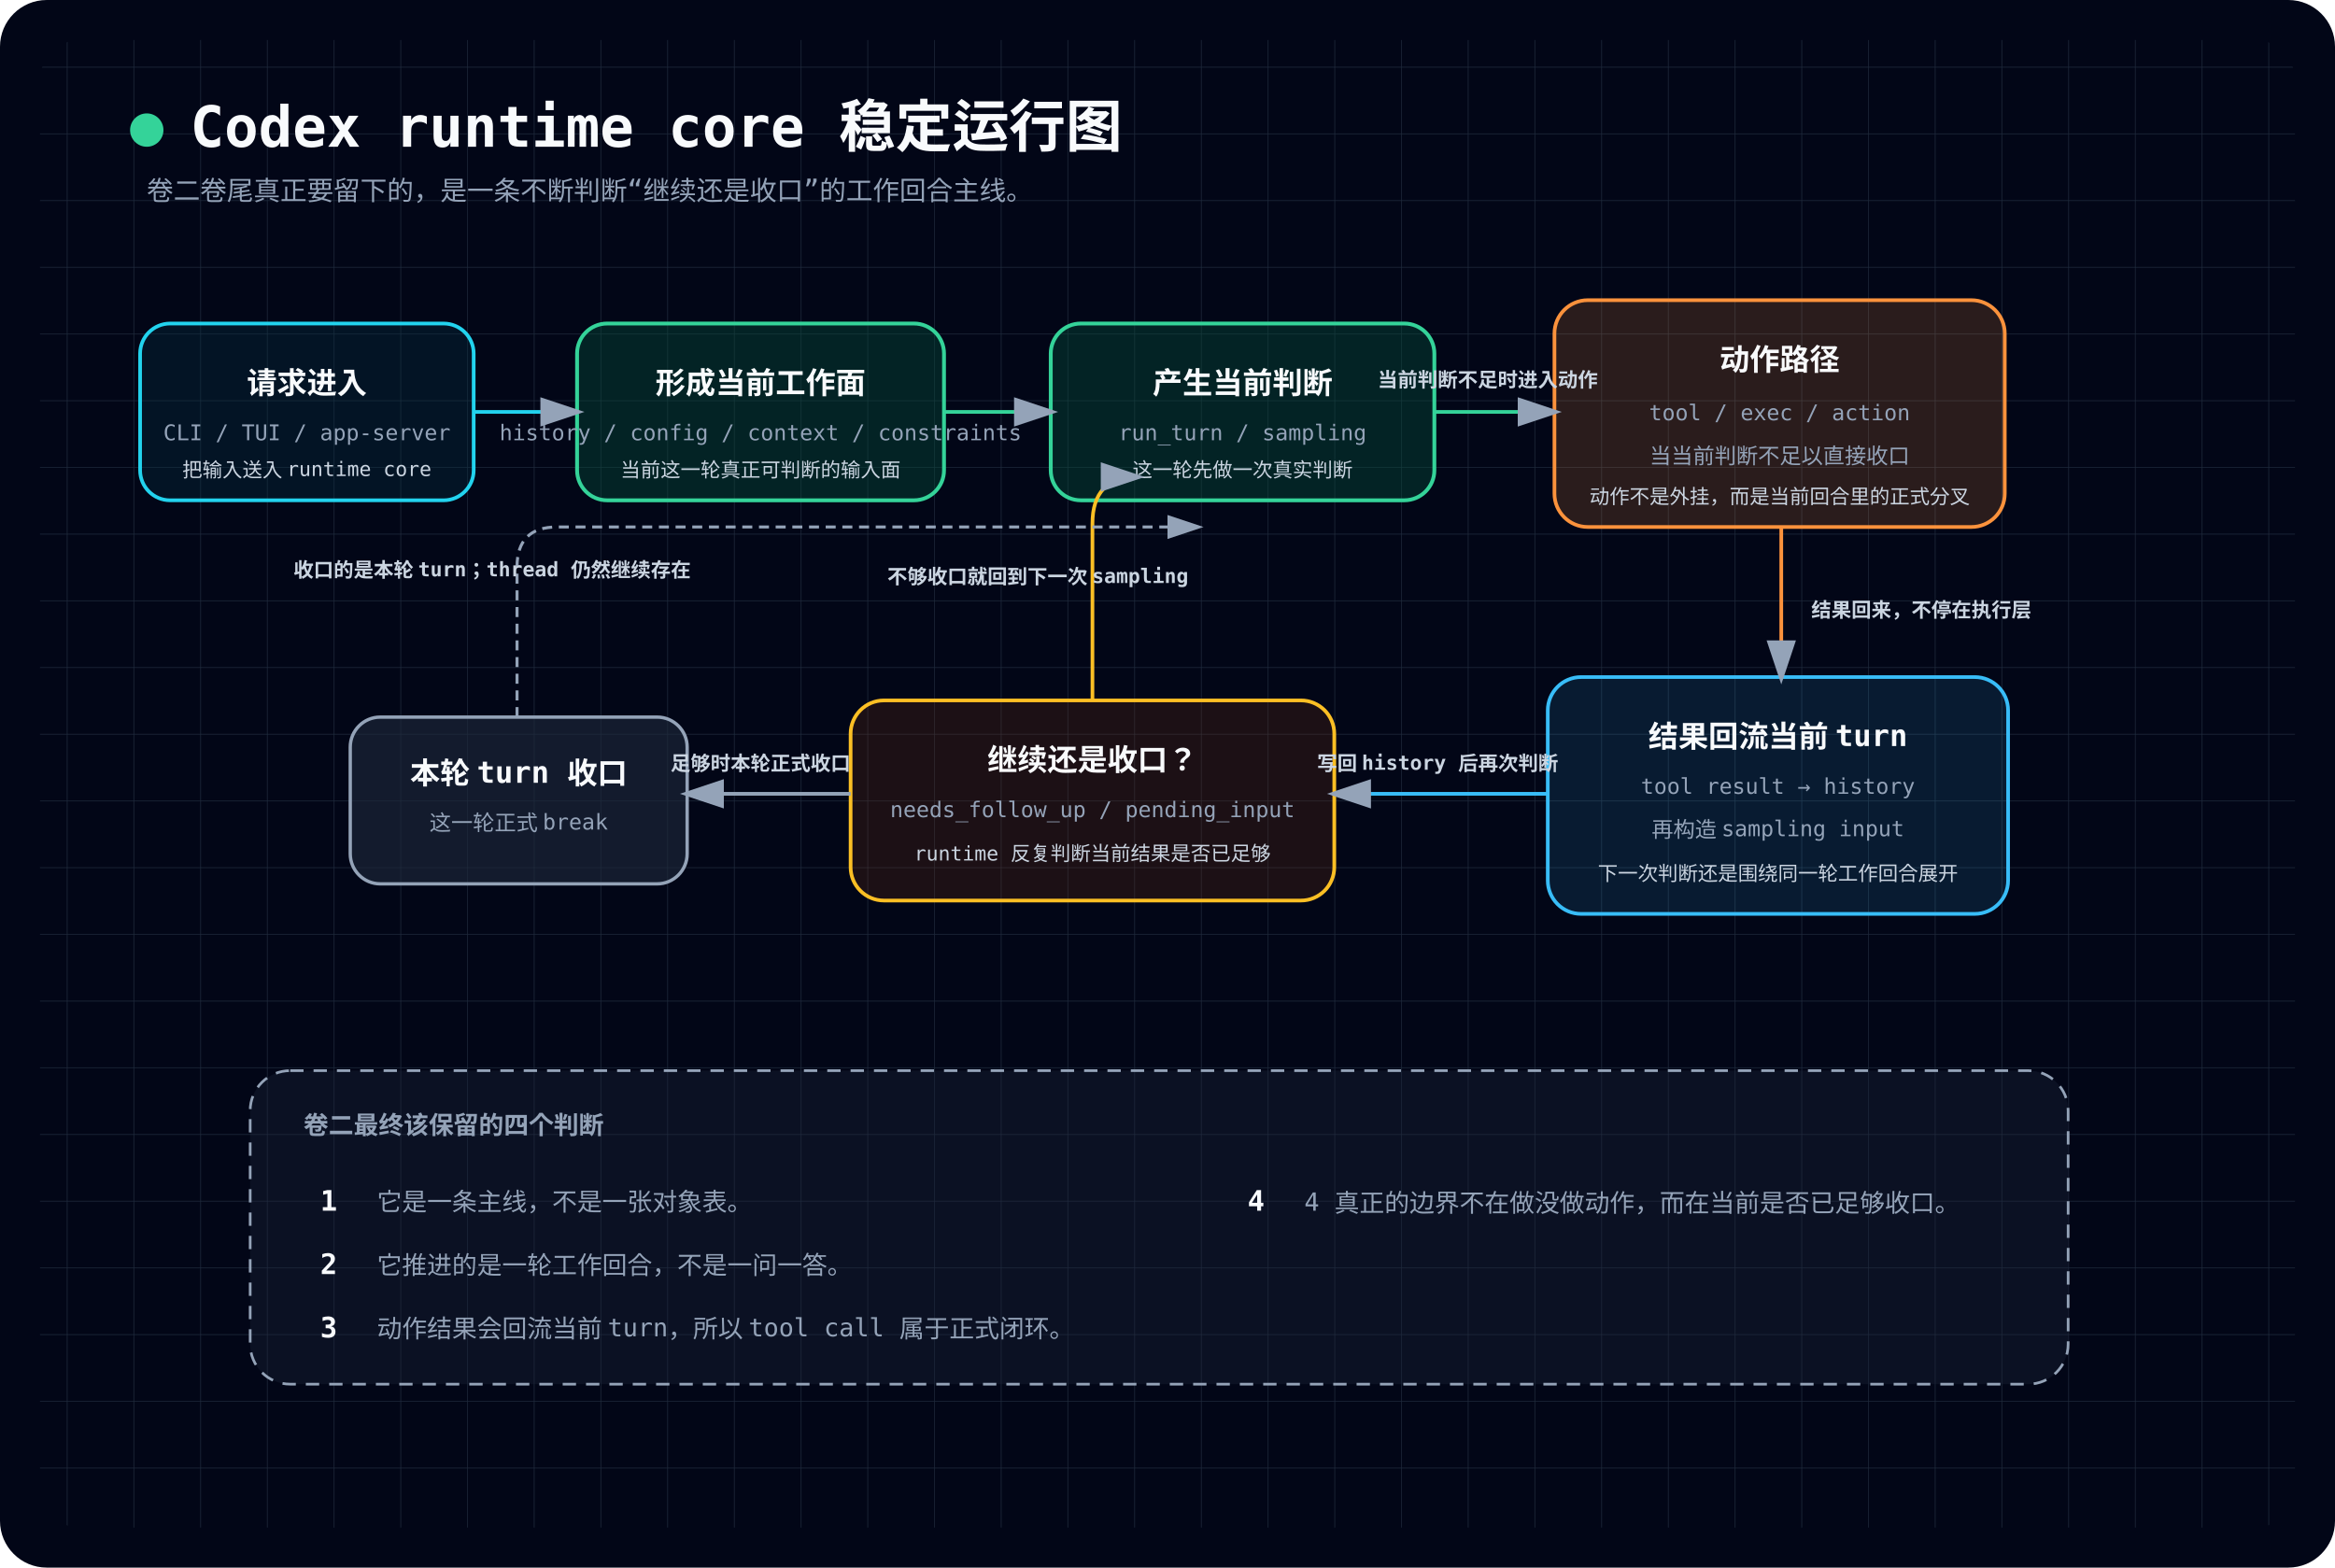
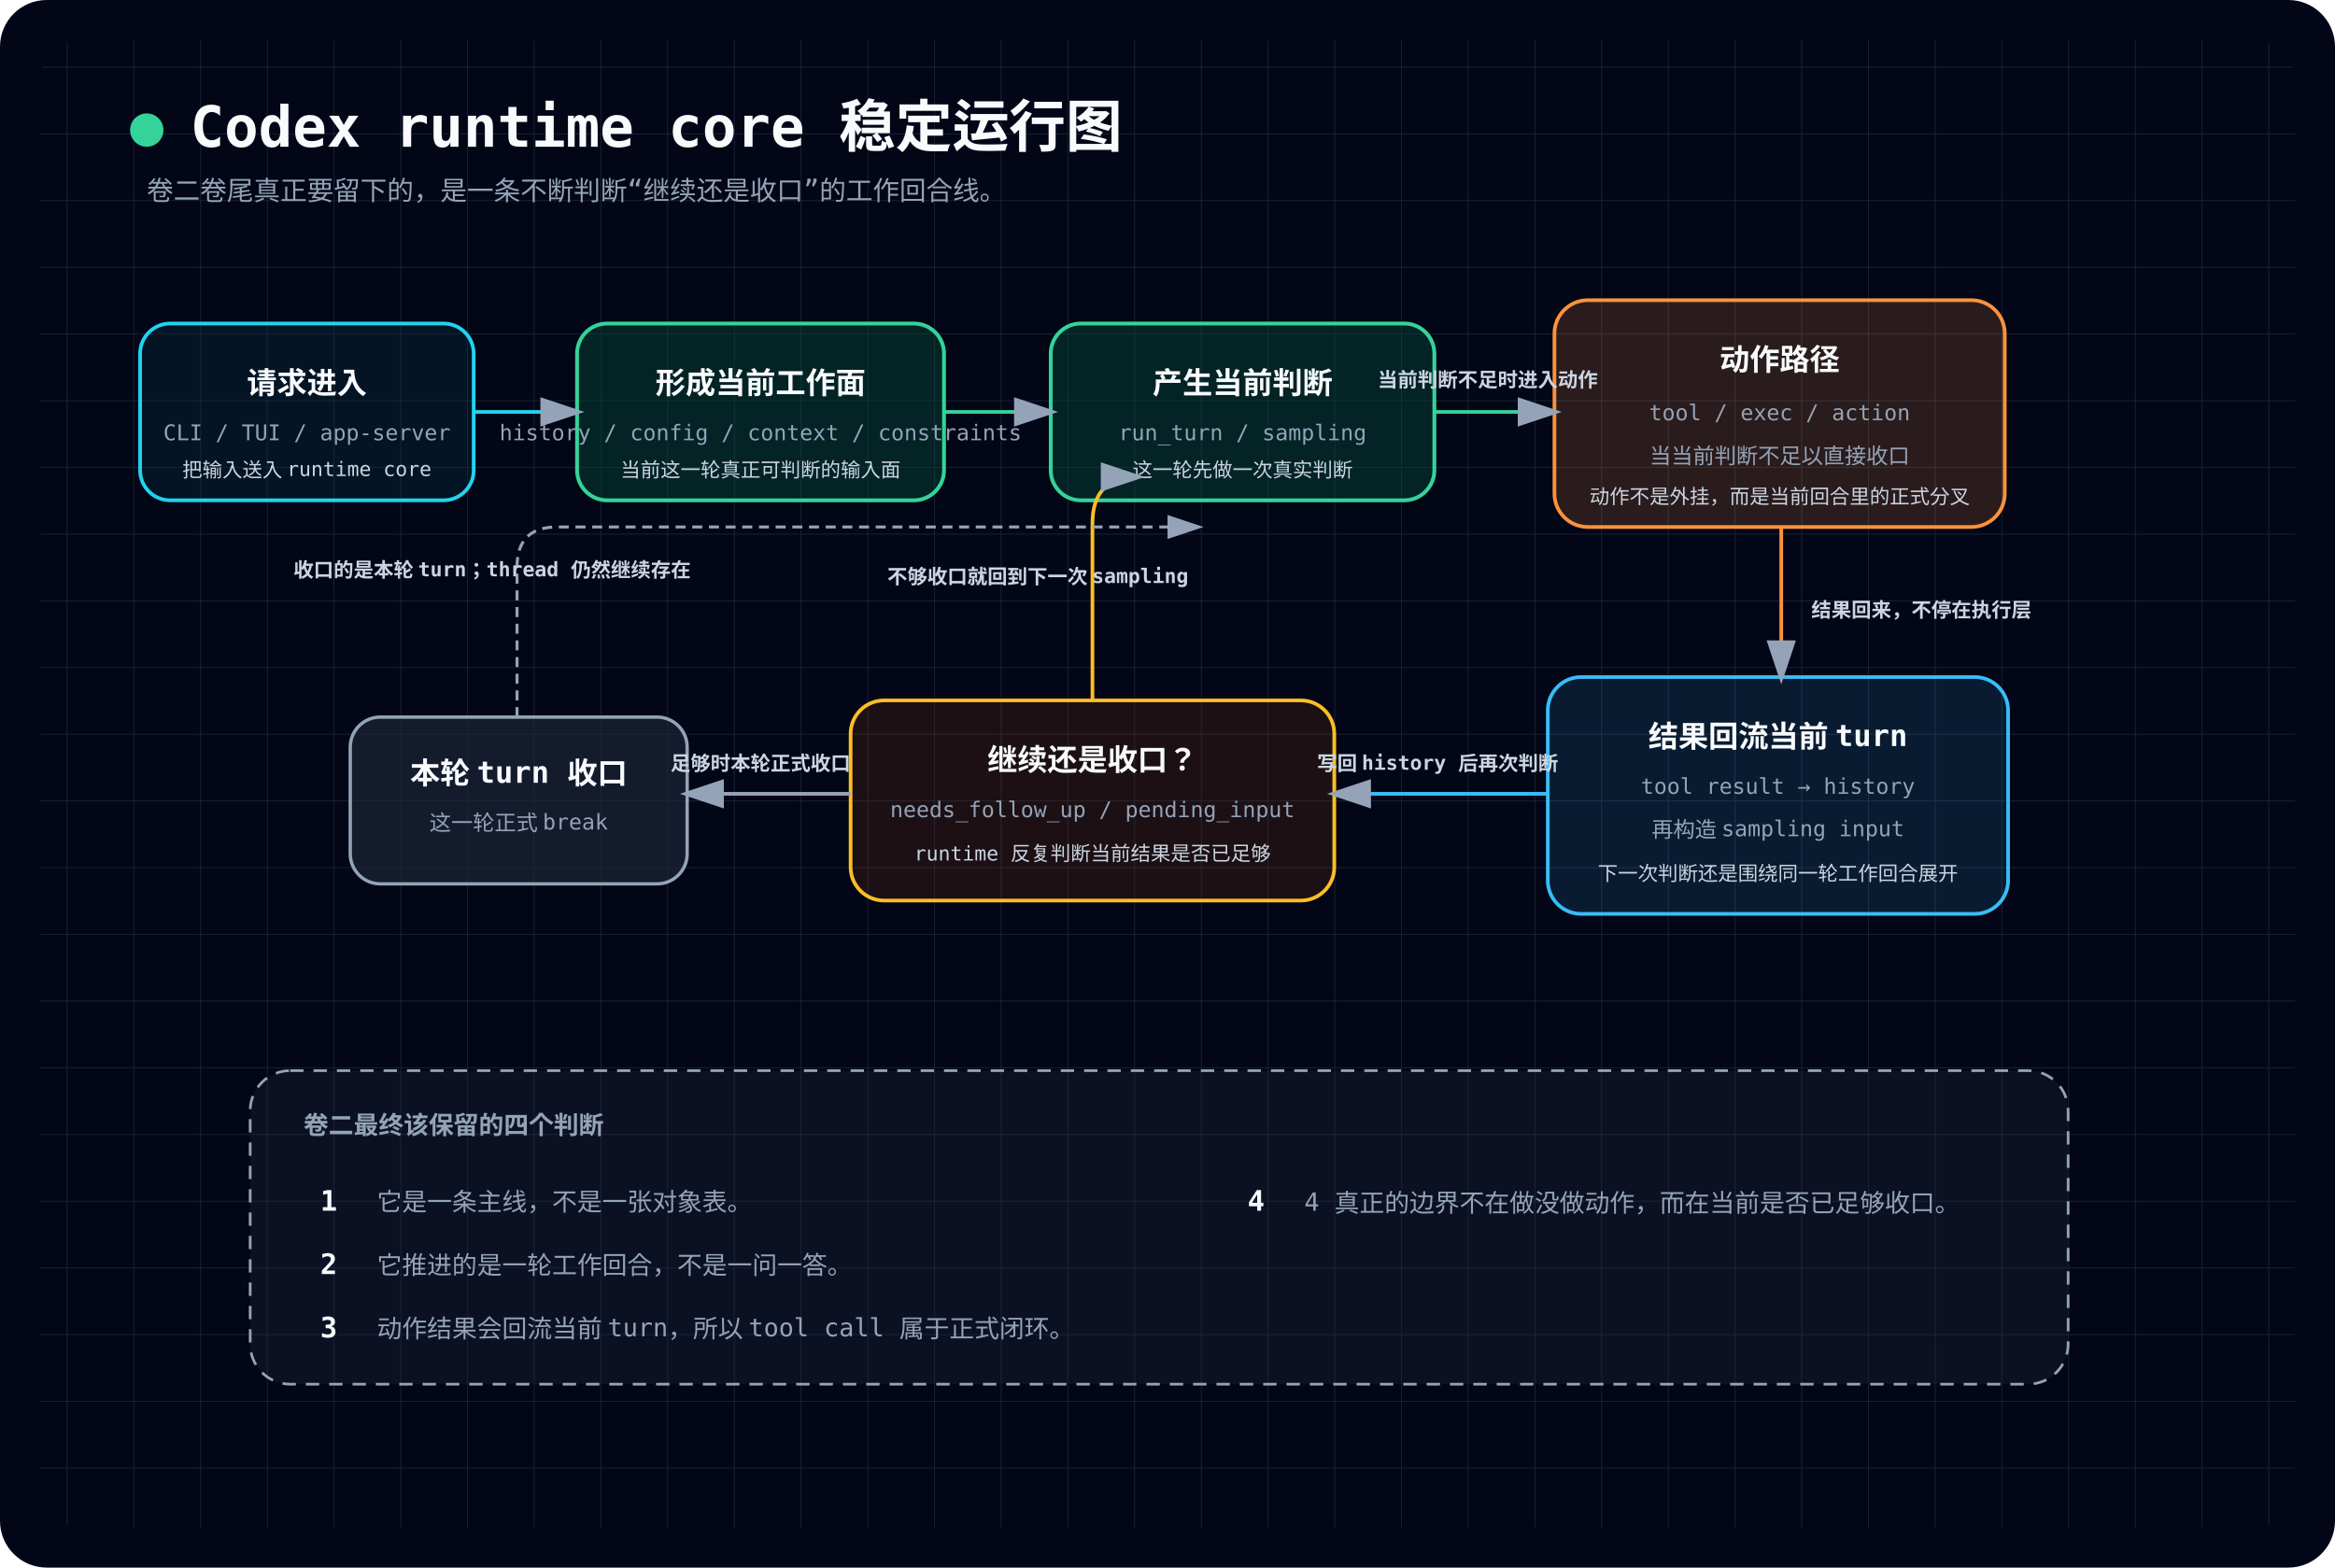
<svg xmlns="http://www.w3.org/2000/svg" width="1400" height="940" viewBox="0 0 1400 940" fill="none">
  <defs>
    <pattern id="grid" width="40" height="40" patternUnits="userSpaceOnUse">
      <path d="M 40 0 L 0 0 0 40" fill="none" stroke="#1e293b" stroke-width="0.8" />
    </pattern>
    <marker id="arrowhead" markerWidth="12" markerHeight="8" refX="10" refY="4" orient="auto">
      <polygon points="0 0, 12 4, 0 8" fill="#94a3b8" />
    </marker>
    <style>
      .title { font: 700 34px 'JetBrains Mono', 'SFMono-Regular', Consolas, monospace; fill: #f8fafc; }
      .subtitle { font: 500 16px 'JetBrains Mono', 'SFMono-Regular', Consolas, monospace; fill: #94a3b8; }
      .section { font: 700 15px 'JetBrains Mono', 'SFMono-Regular', Consolas, monospace; }
      .label { font: 700 18px 'JetBrains Mono', 'SFMono-Regular', Consolas, monospace; fill: #f8fafc; }
      .sub { font: 500 13px 'JetBrains Mono', 'SFMono-Regular', Consolas, monospace; fill: #94a3b8; }
      .tiny { font: 500 12px 'JetBrains Mono', 'SFMono-Regular', Consolas, monospace; fill: #cbd5e1; }
      .legend { font: 600 12px 'JetBrains Mono', 'SFMono-Regular', Consolas, monospace; fill: #cbd5e1; }
    </style>
  </defs>
  <rect width="1400" height="940" rx="28" fill="#020617" />
  <rect x="24" y="24" width="1352" height="892" rx="24" fill="url(#grid)" />
  <circle cx="88" cy="78" r="10" fill="#34d399" />
  <text x="114" y="88" class="title">Codex runtime core 稳定运行图</text>
-   <text x="88" y="120" class="subtitle">卷二卷尾真正要留下的，是一条不断判断“继续还是收口”的工作回合主线。</text>
+   <text x="88" y="120" class="subtitle">卷二卷尾真正要留下的，是一条不断判断“继续还是收口”的工作回合线。</text>
  <rect x="84" y="194" width="200" height="106" rx="18" fill="rgba(8,51,68,0.32)" stroke="#22d3ee" stroke-width="2.2" />
  <text x="184" y="236" text-anchor="middle" class="label">请求进入</text>
  <text x="184" y="264" text-anchor="middle" class="sub">CLI / TUI / app-server</text>
  <text x="184" y="286" text-anchor="middle" class="tiny">把输入送入 runtime core</text>
  <rect x="346" y="194" width="220" height="106" rx="18" fill="rgba(6,78,59,0.4)" stroke="#34d399" stroke-width="2.3" />
  <text x="456" y="236" text-anchor="middle" class="label">形成当前工作面</text>
  <text x="456" y="264" text-anchor="middle" class="sub">history / config / context / constraints</text>
  <text x="456" y="286" text-anchor="middle" class="tiny">当前这一轮真正可判断的输入面</text>
  <rect x="630" y="194" width="230" height="106" rx="18" fill="rgba(6,78,59,0.4)" stroke="#34d399" stroke-width="2.3" />
  <text x="745" y="236" text-anchor="middle" class="label">产生当前判断</text>
  <text x="745" y="264" text-anchor="middle" class="sub">run_turn / sampling</text>
  <text x="745" y="286" text-anchor="middle" class="tiny">这一轮先做一次真实判断</text>
  <rect x="932" y="180" width="270" height="136" rx="20" fill="rgba(251,146,60,0.16)" stroke="#fb923c" stroke-width="2.2" />
  <text x="1067" y="222" text-anchor="middle" class="label">动作路径</text>
  <text x="1067" y="252" text-anchor="middle" class="sub">tool / exec / action</text>
  <text x="1067" y="278" text-anchor="middle" class="sub">当当前判断不足以直接收口</text>
  <text x="1067" y="302" text-anchor="middle" class="tiny">动作不是外挂，而是当前回合里的正式分叉</text>
  <rect x="928" y="406" width="276" height="142" rx="20" fill="rgba(56,189,248,0.12)" stroke="#38bdf8" stroke-width="2.2" />
  <text x="1066" y="448" text-anchor="middle" class="label">结果回流当前 turn</text>
  <text x="1066" y="476" text-anchor="middle" class="sub">tool result → history</text>
  <text x="1066" y="502" text-anchor="middle" class="sub">再构造 sampling input</text>
  <text x="1066" y="528" text-anchor="middle" class="tiny">下一次判断还是围绕同一轮工作回合展开</text>
  <rect x="510" y="420" width="290" height="120" rx="20" fill="rgba(120,53,15,0.22)" stroke="#fbbf24" stroke-width="2.2" />
  <text x="655" y="462" text-anchor="middle" class="label">继续还是收口？</text>
  <text x="655" y="490" text-anchor="middle" class="sub">needs_follow_up / pending_input</text>
  <text x="655" y="516" text-anchor="middle" class="tiny">runtime 反复判断当前结果是否已足够</text>
  <rect x="210" y="430" width="202" height="100" rx="18" fill="rgba(30,41,59,0.62)" stroke="#94a3b8" stroke-width="2" />
  <text x="311" y="470" text-anchor="middle" class="label">本轮 turn 收口</text>
  <text x="311" y="498" text-anchor="middle" class="sub">这一轮正式 break</text>
  <rect x="150" y="642" width="1090" height="188" rx="24" fill="rgba(30,41,59,0.34)" stroke="#94a3b8" stroke-width="1.6" stroke-dasharray="8 6" />
  <text x="182" y="680" class="section" fill="#94a3b8">卷二最终该保留的四个判断</text>
  <text x="192" y="726" class="label" style="font-size:17px">1</text>
  <text x="226" y="726" class="sub" style="font-size:15px">它是一条主线，不是一张对象表。</text>
  <text x="192" y="764" class="label" style="font-size:17px">2</text>
  <text x="226" y="764" class="sub" style="font-size:15px">它推进的是一轮工作回合，不是一问一答。</text>
  <text x="192" y="802" class="label" style="font-size:17px">3</text>
  <text x="226" y="802" class="sub" style="font-size:15px">动作结果会回流当前 turn，所以 tool call 属于正式闭环。</text>
  <text x="748" y="726" class="label" style="font-size:17px">4</text>
  <text x="782" y="726" class="sub" style="font-size:15px">4  真正的边界不在做没做动作，而在当前是否已足够收口。</text>
  <line x1="284" y1="247" x2="346" y2="247" stroke="#22d3ee" stroke-width="2.2" marker-end="url(#arrowhead)" />
  <line x1="566" y1="247" x2="630" y2="247" stroke="#34d399" stroke-width="2.2" marker-end="url(#arrowhead)" />
  <path d="M 860 247 L 932 247" stroke="#34d399" stroke-width="2.2" fill="none" marker-end="url(#arrowhead)" />
  <text x="892" y="232" text-anchor="middle" class="legend">当前判断不足时进入动作</text>
  <path d="M 1068 316 L 1068 406" stroke="#fb923c" stroke-width="2.2" marker-end="url(#arrowhead)" />
  <text x="1086" y="370" class="legend">结果回来，不停在执行层</text>
  <path d="M 928 476 L 800 476" stroke="#38bdf8" stroke-width="2.2" fill="none" marker-end="url(#arrowhead)" />
  <text x="862" y="462" text-anchor="middle" class="legend">写回 history 后再次判断</text>
  <path d="M 655 420 L 655 314 Q 655 286 682 286" stroke="#fbbf24" stroke-width="2.2" fill="none" marker-end="url(#arrowhead)" />
  <text x="532" y="350" class="legend">不够收口就回到下一次 sampling</text>
  <path d="M 510 476 L 412 476" stroke="#94a3b8" stroke-width="2.2" fill="none" marker-end="url(#arrowhead)" />
  <text x="456" y="462" text-anchor="middle" class="legend">足够时本轮正式收口</text>
  <path d="M 310 430 L 310 340 Q 310 316 334 316 L 718 316" stroke="#94a3b8" stroke-width="1.8" stroke-dasharray="6 4" fill="none" marker-end="url(#arrowhead)" />
  <text x="176" y="346" class="legend">收口的是本轮 turn；thread 仍然继续存在</text>
</svg>
